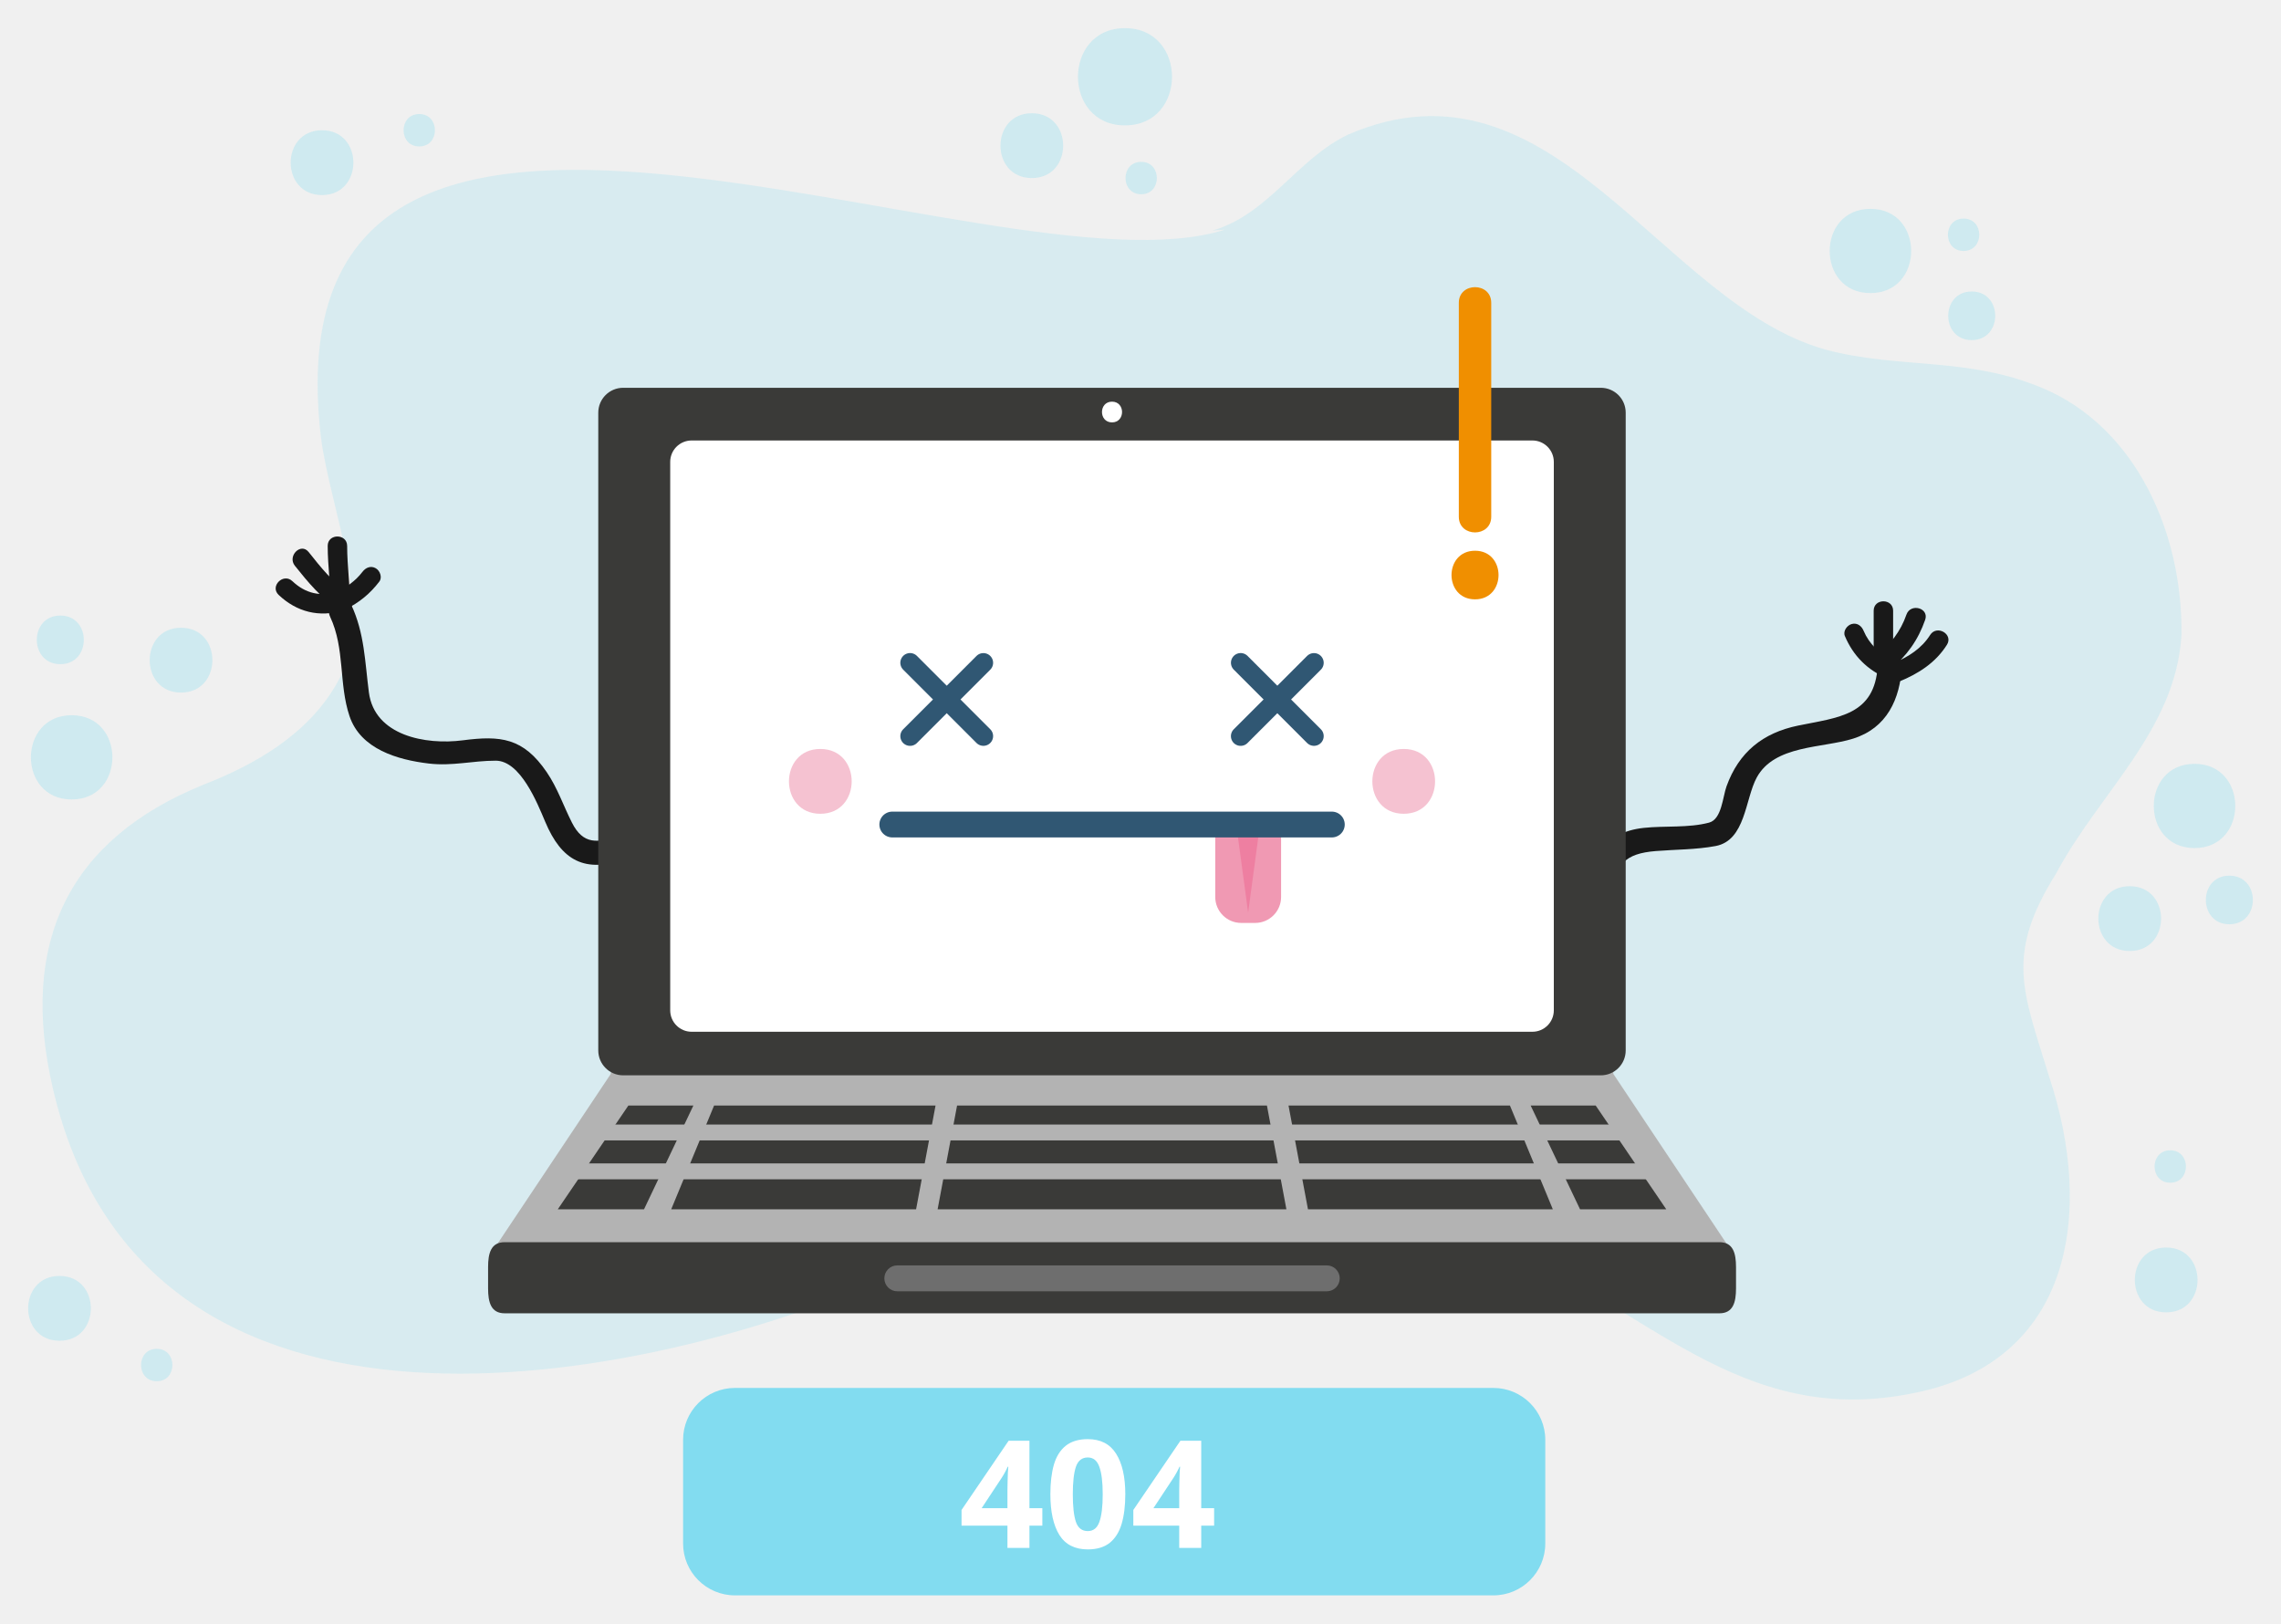
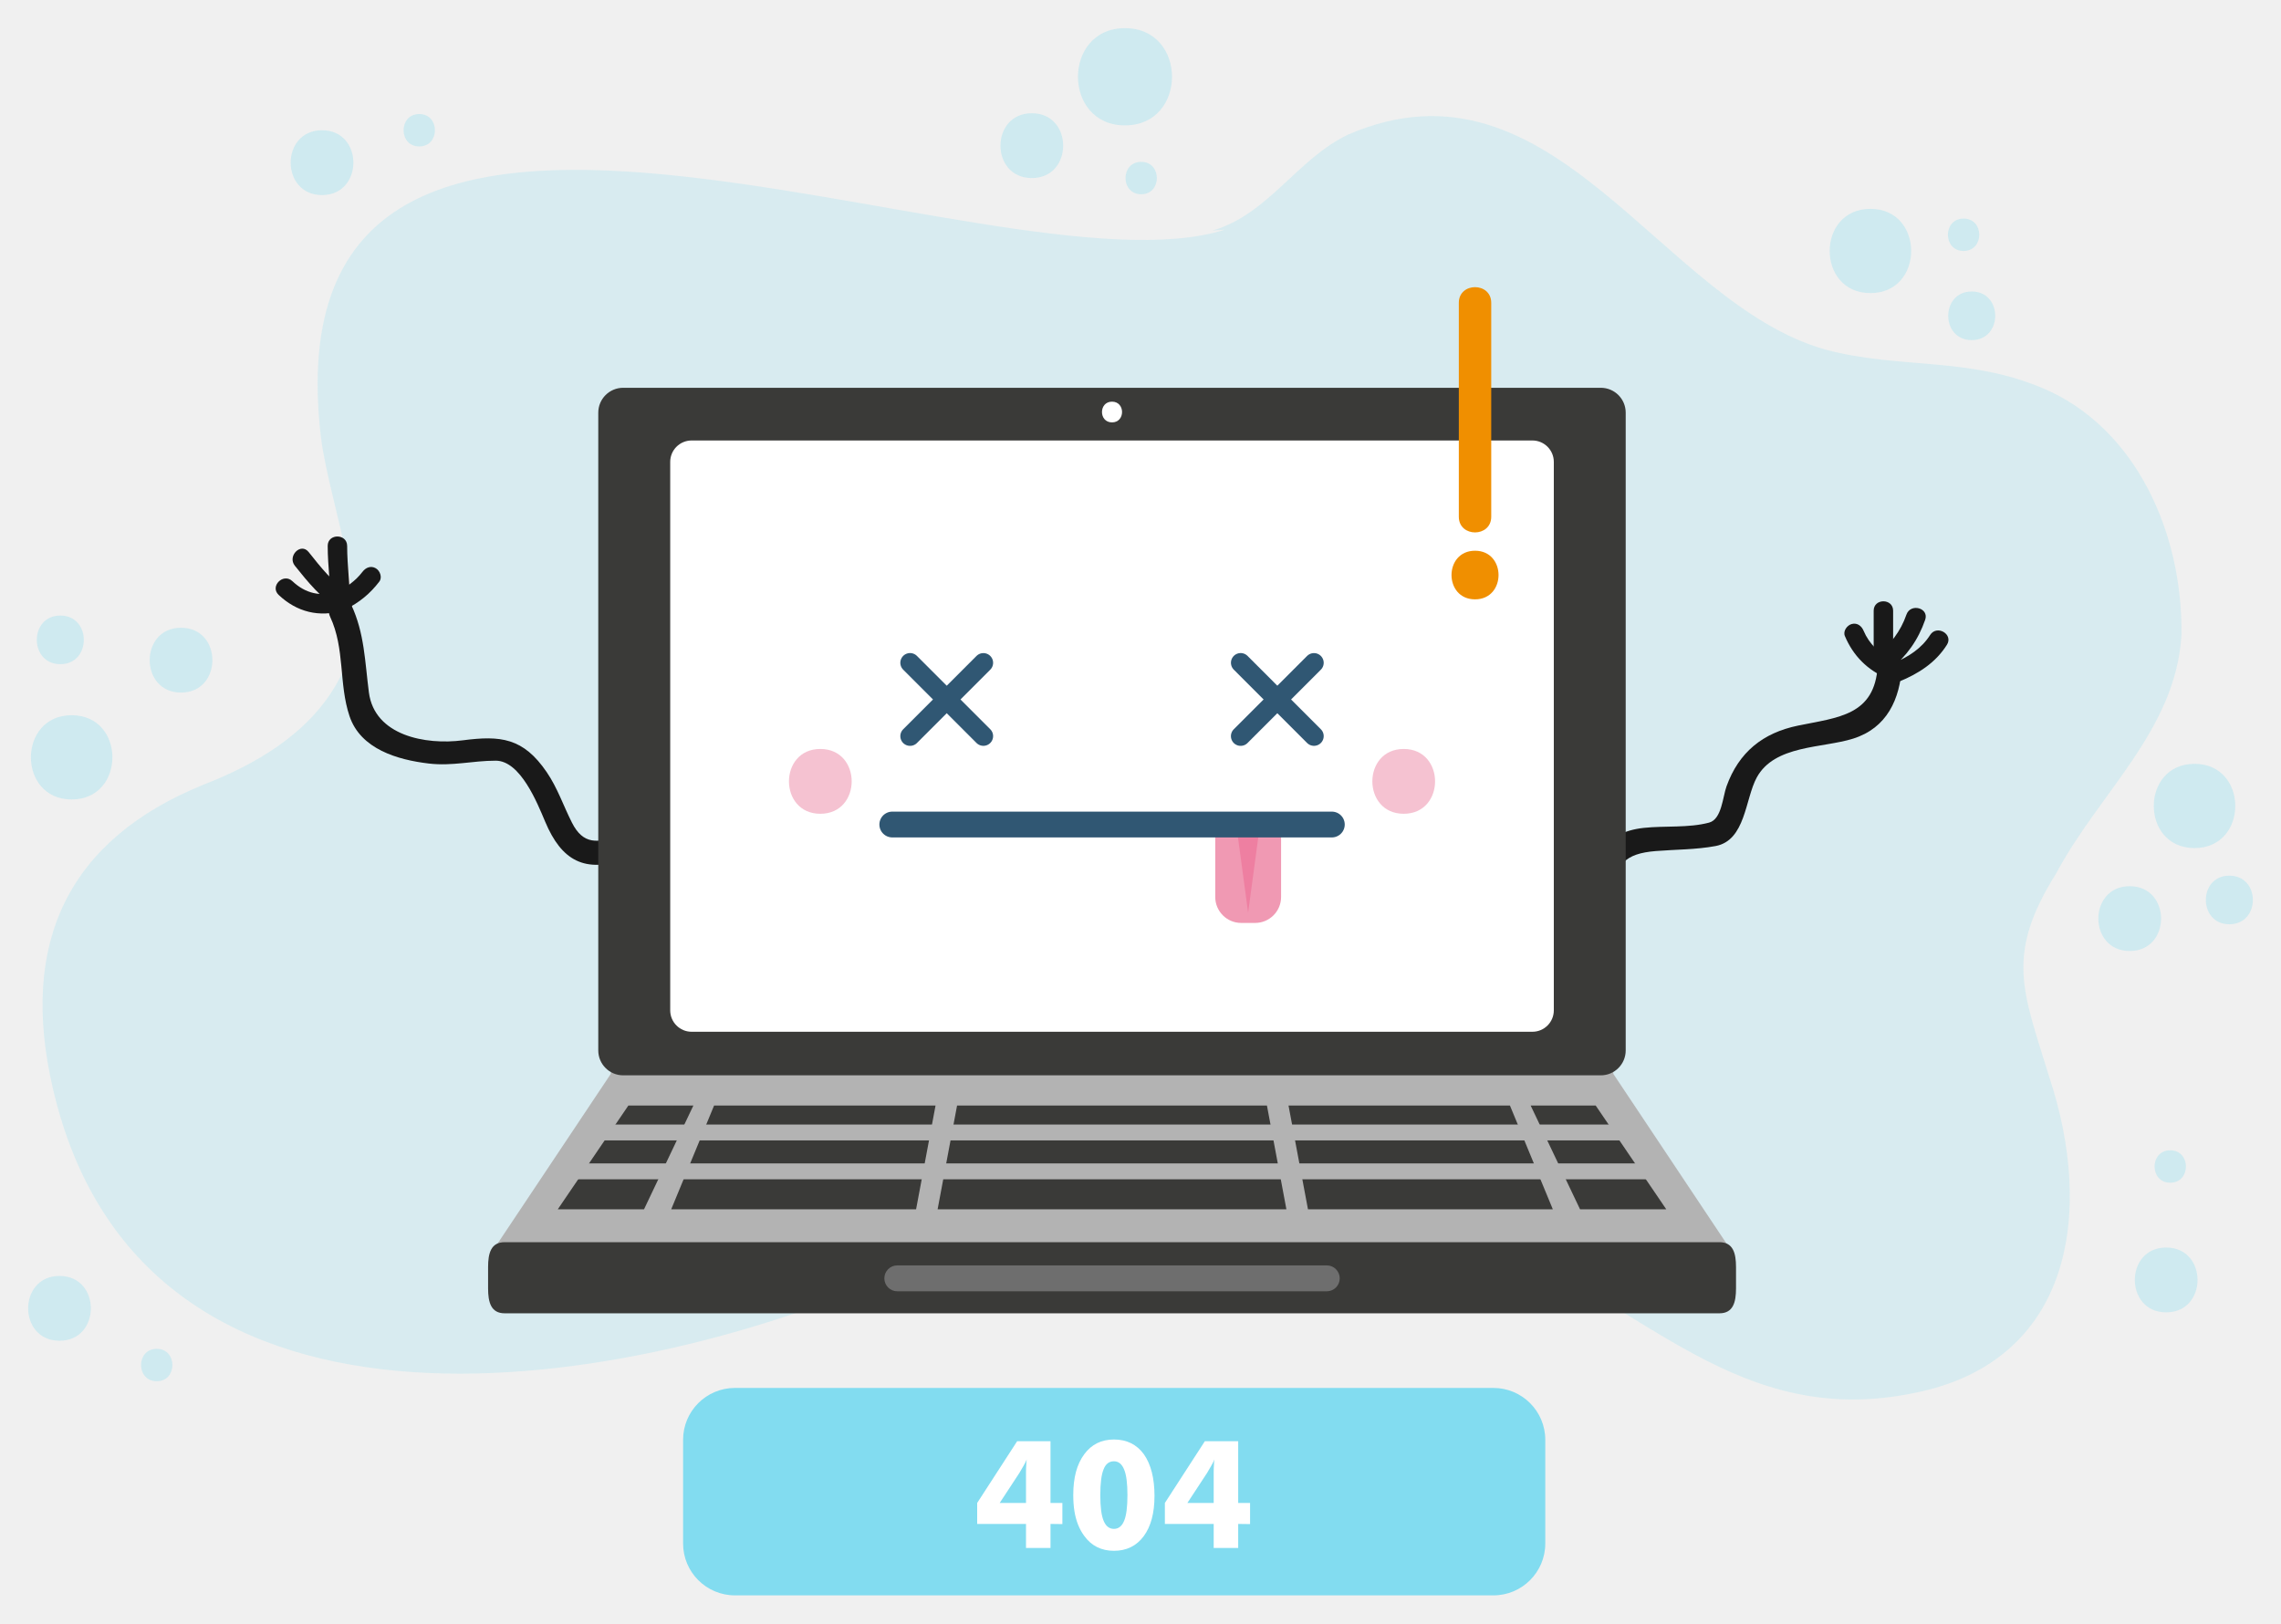
<svg xmlns="http://www.w3.org/2000/svg" xmlns:xlink="http://www.w3.org/1999/xlink" width="243.06pt" height="173.01pt" version="1.2" viewBox="0 0 243.06 173.01">
  <defs>
    <symbol id="e" overflow="visible" />
    <filter id="alpha" x="0" y="0" width="1" height="1">
      <feColorMatrix in="SourceGraphic" values="0 0 0 0 1 0 0 0 0 1 0 0 0 0 1 0 0 0 1 0" />
    </filter>
    <mask id="d">
      <g filter="url(#alpha)">
        <rect width="500" height="500" fill-opacity=".22" />
      </g>
    </mask>
    <clipPath id="k">
      <path d="m0.141 0.578h362.98v217.8h-362.98z" />
    </clipPath>
    <clipPath id="l">
      <rect width="364" height="219" />
    </clipPath>
    <g id="b" clip-path="url(#l)">
      <g clip-path="url(#k)">
        <path d="m200.77 19.855c-39.141 12.496-163.11-49.121-153.41 35.043 1.516 12.516 9.578 30.191 2.769 41.875-4.934 8.75-13.973 13.879-22.707 17.281-22.816 9.273-31.309 26.68-25.531 51.523 15.453 66.945 99.578 51.07 143.74 31.223 31.41-14.773 68.453-17.312 100.98-4.816 25.477 10.176 41.359 31.523 71.266 25.27 26.52-5.324 30.523-30.359 22.777-53.668-4.398-14.422-7.559-20.516 1.168-34.434 7.352-13.824 20.297-24.297 21.293-40.492 0.219-17.543-7.844-35.219-23.441-41.863-12.762-5.434-24.332-3.238-36.957-6.582-28.082-7.891-46.129-51.523-80.969-36.52-8.684 4.102-13.574 13.551-23.039 16.301" fill="#82dcf0" />
      </g>
    </g>
    <mask id="c">
      <g filter="url(#alpha)">
        <rect width="500" height="500" fill-opacity=".3" />
      </g>
    </mask>
    <clipPath id="i">
      <path d="m178 0.656h17v17.344h-17z" />
    </clipPath>
    <clipPath id="h">
      <path d="m370 144h8.234v9h-8.234z" />
    </clipPath>
    <clipPath id="g">
      <path d="m0.699 212h11.301v12h-11.301z" />
    </clipPath>
    <clipPath id="f">
      <path d="m19 224h7v6.281h-7z" />
    </clipPath>
    <clipPath id="j">
      <rect width="379" height="231" />
    </clipPath>
    <g id="a" clip-path="url(#j)">
      <path d="m189.58 28.844c3.547 0 3.547-5.5 0-5.5-3.551 0-3.551 5.5 0 5.5" fill="#82dcf0" />
      <path d="m26.645 113.41c7.094 0 7.094-11 0-11-7.098 0-7.098 11 0 11" fill="#82dcf0" />
      <path d="m357.33 157.27c7.094 0 7.094-11 0-11-7.098 0-7.098 11 0 11" fill="#82dcf0" />
      <path d="m171.02 26.094c7.094 0 7.094-11 0-11-7.098 0-7.098 11 0 11" fill="#82dcf0" />
      <path d="m368.33 139.8c9.219 0 9.219-14.297 0-14.297-9.223 0-9.223 14.297 0 14.297" fill="#82dcf0" />
      <path d="m8.082 131.55c9.219 0 9.219-14.297 0-14.297-9.223 0-9.223 14.297 0 14.297" fill="#82dcf0" />
      <path d="m313.33 45.617c9.219 0 9.219-14.297 0-14.297-9.223 0-9.223 14.297 0 14.297" fill="#82dcf0" />
      <g clip-path="url(#i)">
        <path d="m186.83 17.156c10.641 0 10.641-16.5 0-16.5s-10.641 16.5 0 16.5" fill="#82dcf0" />
      </g>
      <g clip-path="url(#h)">
        <path d="m374.24 152.73c5.32 0 5.32-8.25 0-8.25s-5.32 8.25 0 8.25" fill="#82dcf0" />
      </g>
      <path d="m6.156 108.59c5.32 0 5.32-8.25 0-8.25s-5.32 8.25 0 8.25" fill="#82dcf0" />
      <path d="m330.52 53.594c5.316 0 5.316-8.25 0-8.25-5.32 0-5.32 8.25 0 8.25" fill="#82dcf0" />
      <path d="m329.14 38.469c3.547 0 3.547-5.5 0-5.5-3.551 0-3.551 5.5 0 5.5" fill="#82dcf0" />
      <path d="m50.57 28.98c7.094 0 7.094-11 0-11-7.098 0-7.098 11 0 11" fill="#82dcf0" />
      <path d="m363.52 218.59c7.094 0 7.094-11 0-11-7.098 0-7.098 11 0 11" fill="#82dcf0" />
      <g clip-path="url(#g)">
        <path d="m6.019 223.41c7.094 0 7.094-11 0-11s-7.094 11 0 11" fill="#82dcf0" />
      </g>
      <path d="m67.07 20.73c3.547 0 3.547-5.5 0-5.5-3.551 0-3.551 5.5 0 5.5" fill="#82dcf0" />
      <path d="m364.21 196.59c3.547 0 3.547-5.5 0-5.5-3.551 0-3.551 5.5 0 5.5" fill="#82dcf0" />
      <g clip-path="url(#f)">
        <path d="m22.52 230.28c3.547 0 3.547-5.5 0-5.5-3.551 0-3.551 5.5 0 5.5" fill="#82dcf0" />
      </g>
    </g>
  </defs>
-   <g transform="translate(-62.699 -75.656)">
-     <use transform="matrix(.62793 0 0 .62793 67.144 87.663)" width="100%" height="100%" mask="url(#d)" xlink:href="#b" />
-     <use transform="matrix(.62793 0 0 .62793 65.26 78.245)" width="100%" height="100%" mask="url(#c)" xlink:href="#a" />
-     <g transform="matrix(.62793 0 0 .62793 24.445 29.266)" fill="#191919">
-       <path d="m166.03 215.68c-3.703 1.309-6.152 1.559-8.047-2.188-1.465-2.887-2.438-5.867-4.277-8.566-3.988-5.856-7.852-6.246-14.238-5.414-6.336 0.828-14.984-0.793-15.945-8.121-0.684-5.223-0.727-10.027-3.012-14.914-1.129-2.406-4.684-0.312-3.562 2.082 2.539 5.426 1.43 11.328 3.285 16.852 1.883 5.602 8.156 7.41 13.43 8.039 3.984 0.477 7.477-0.484 11.383-0.48 4.195 4e-3 7.059 7.203 8.391 10.359 2.769 6.59 6.699 8.801 13.691 6.328 2.488-0.879 1.418-4.863-1.098-3.977" />
-       <path d="m122.44 170.91c-1.238 1.617-2.746 2.629-4.543 3.535-1.902 0.957-0.23 3.801 1.664 2.848 2.336-1.176 4.137-2.633 5.727-4.715 0.547-0.719 0.113-1.848-0.59-2.258-0.852-0.496-1.715-0.121-2.258 0.59" />
-       <path d="m116.53 166.52c8e-3 3.488 0.516 6.957 0.551 10.449 0.019 2.129 3.316 2.129 3.297 0-0.031-3.492-0.539-6.961-0.547-10.449-8e-3 -2.129-3.309-2.129-3.301 0" />
-       <path d="m110.96 169.89c2.207 2.758 4.449 5.512 7.484 7.406 1.809 1.129 3.465-1.727 1.664-2.848-2.769-1.73-4.801-4.375-6.816-6.894-1.328-1.66-3.648 0.691-2.332 2.336" />
-       <path d="m108.21 174.84c3.07 2.902 6.898 3.863 10.953 2.625 2.031-0.621 1.164-3.809-0.875-3.184-2.93 0.895-5.504 0.344-7.746-1.773-1.543-1.465-3.883 0.867-2.332 2.332" />
-       <path d="m334.74 225.92c0.148-5.391 1.949-7.188 7.156-7.613 3.379-0.273 6.809-0.23 10.152-0.852 5.106-0.949 5.008-7.992 6.984-11.621 3.016-5.551 11.117-4.961 16.348-6.602 5.758-1.805 7.969-6.684 8.309-12.363 0.16-2.656-3.965-2.641-4.125 0-0.504 8.453-6.703 8.746-13.508 10.145-6 1.234-10.062 4.523-12.148 10.309-0.652 1.809-0.812 5.582-2.953 6.156-3.488 0.934-7.504 0.508-11.094 0.895-6.742 0.73-9.066 5.148-9.246 11.547-0.07 2.664 4.055 2.656 4.125 0" />
-       <path d="m373.99 181.81c1.41 3.359 3.84 5.793 7.203 7.203 0.832 0.348 1.816-0.371 2.031-1.156 0.262-0.949-0.324-1.68-1.152-2.027-2.172-0.91-3.988-2.731-4.898-4.898-0.348-0.828-1.078-1.414-2.031-1.152-0.781 0.215-1.5 1.199-1.152 2.031" />
-       <path d="m378.88 177.52v8.25c0 2.129 3.301 2.129 3.301 0v-8.25c0-2.129-3.301-2.129-3.301 0" />
-       <path d="m384.44 178.18c-1 2.887-2.731 5.055-5.078 6.973-1.648 1.348 0.699 3.664 2.336 2.332 2.797-2.281 4.738-5.012 5.922-8.426 0.699-2.016-2.488-2.875-3.18-0.879" />
-       <path d="m388.46 181.64c-1.438 2.277-3.711 3.734-6.164 4.742-1.941 0.797-1.094 3.988 0.875 3.18 3.289-1.348 6.207-3.195 8.137-6.258 1.141-1.805-1.715-3.457-2.848-1.664" />
-     </g>
-     <path d="m246.99 208.65c0 1.813-13.565 2.34-15.031 2.34h-101.52c-1.464 0-15.033-0.527-15.033-2.34l12.38-18.556c0-1.813 1.19-3.282 2.654-3.282h101.52c1.467 0 2.654 1.469 2.654 3.282z" fill="#b3b3b3" stroke-width=".628" />
-     <g transform="matrix(.62793 0 0 .62793 24.445 29.266)" fill="#3a3a38">
-       <path d="m216.38 279.1h-41.555l7.273-17.602h37.582z" />
-       <path d="m282.88 279.1h41.551l-7.273-17.602h-37.578z" />
-       <path d="m329.05 279.1h14.633l-11.973-17.602h-11.039z" />
-       <path d="m170.21 279.1h-14.633l11.973-17.602h11.035z" />
-       <path d="m279.22 279.1h-59.188l3.301-17.602h52.586z" />
-     </g>
-     <g transform="matrix(.62793 0 0 .62793 24.445 29.266)">
-       <path d="m340.07 267.41h-180.88v-2.691h180.88z" fill="#b3b3b3" />
-       <path d="m342.03 274.01h-184.8v-2.695h184.8z" fill="#b3b3b3" />
-       <path d="m355.52 292.53c0 2.332-0.484 4.223-2.816 4.223h-206.14c-2.336 0-2.816-1.891-2.816-4.223v-3.625c0-2.332 0.48-4.223 2.816-4.223h206.14c2.332 0 2.816 1.891 2.816 4.223z" fill="#3a3a38" />
-       <path d="m288.27 290.82c0 1.215-0.984 2.199-2.199 2.199h-72.875c-1.219 0-2.203-0.984-2.203-2.199 0-1.215 0.984-2.199 2.203-2.199h72.875c1.215 0 2.199 0.984 2.199 2.199" fill="#6e6e6e" />
-       <path d="m336.8 252.14c0 2.332-1.891 4.227-4.227 4.227h-165.9c-2.332 0-4.227-1.895-4.227-4.227v-108.23c0-2.332 1.895-4.223 4.227-4.223h165.9c2.336 0 4.227 1.891 4.227 4.223z" fill="#3a3a38" />
-       <path d="m249.63 145.56c2.269 0 2.269-3.519 0-3.519-2.273 0-2.273 3.519 0 3.519" fill="#fff" />
-       <path d="m324.6 245.34c0 2.008-1.629 3.633-3.633 3.633h-142.68c-2.004 0-3.633-1.625-3.633-3.633v-93.078c0-2.004 1.629-3.633 3.633-3.633h142.68c2.004 0 3.633 1.629 3.633 3.633z" fill="#fff" />
-     </g>
-     <g transform="matrix(.62793 0 0 .62793 24.445 29.266)" fill="none" stroke="#305773" stroke-linecap="round" stroke-linejoin="round" stroke-miterlimit="10" stroke-width="3.3">
-       <path d="m227.8 186.36-12.445 12.445" />
-       <path d="m227.8 198.8-12.445-12.445" />
-       <path d="m283.9 186.36-12.445 12.445" />
-       <path d="m283.9 198.8-12.441-12.445" />
-     </g>
-     <path d="m199.21 163.53v7.712c0 1.526-1.236 2.764-2.762 2.764h-1.491c-1.526 0-2.762-1.239-2.762-2.764v-7.712" fill="#f099b3" stroke-width=".628" />
-     <path d="m196.91 163.93-1.212 8.98-1.212-8.98z" fill="#ee7fa1" stroke-width=".628" />
-     <path d="m157.78 163.52h46.837" fill="none" stroke="#305773" stroke-linecap="round" stroke-linejoin="round" stroke-miterlimit="10" stroke-width="2.75" />
-     <g transform="matrix(.62793 0 0 .62793 24.445 29.266)">
-       <path d="m200.13 211.98c7.094 0 7.094-11 0-11-7.098 0-7.098 11 0 11" fill="#f5c2d1" />
-       <path d="m299.13 211.98c7.094 0 7.094-11 0-11-7.098 0-7.098 11 0 11" fill="#f5c2d1" />
-       <path d="m308.48 125.27v36.301c0 3.547 5.5 3.547 5.5 0v-36.301c0-3.547-5.5-3.547-5.5 0" fill="#f08f00" />
-       <path d="m311.23 175.59c5.32 0 5.32-8.25 0-8.25s-5.32 8.25 0 8.25" fill="#f08f00" />
-       <path d="m323.15 335.82c0 4.859-3.941 8.801-8.805 8.801h-128.7c-4.863 0-8.805-3.941-8.805-8.801v-17.602c0-4.859 3.941-8.801 8.805-8.801h128.7c4.863 0 8.805 3.941 8.805 8.801z" fill="#82dcf0" />
-     </g>
-     <use transform="matrix(.62793 0 0 .62793 24.445 29.266)" x="228.923" y="342.074" width="100%" height="100%" fill="#ffffff" xlink:href="#e" />
-     <text x="164.896" y="240.613" fill="#ffffff" font-family="Futura" font-size="16px" font-weight="bold" stroke-width=".75" style="line-height:1.25" xml:space="preserve">
-       <tspan x="164.896" y="240.613" fill="#ffffff" font-family="Futura" font-weight="bold" stroke-width=".75" style="font-variant-caps:normal;font-variant-east-asian:normal;font-variant-ligatures:normal;font-variant-numeric:normal">404</tspan>
-     </text>
+   <use transform="matrix(.62793 0 0 .62793 4.445 12.007)" width="100%" height="100%" mask="url(#d)" xlink:href="#b" />
+   <use transform="matrix(.62793 0 0 .62793 2.561 2.589)" width="100%" height="100%" mask="url(#c)" xlink:href="#a" />
+   <g transform="matrix(.62793 0 0 .62793 -38.254 -46.39)" fill="#191919">
+     <path d="m166.03 215.68c-3.703 1.309-6.152 1.559-8.047-2.188-1.465-2.887-2.438-5.867-4.277-8.566-3.988-5.856-7.852-6.246-14.238-5.414-6.336 0.828-14.984-0.793-15.945-8.121-0.684-5.223-0.727-10.027-3.012-14.914-1.129-2.406-4.684-0.312-3.562 2.082 2.539 5.426 1.43 11.328 3.285 16.852 1.883 5.602 8.156 7.41 13.43 8.039 3.984 0.477 7.477-0.484 11.383-0.48 4.195 4e-3 7.059 7.203 8.391 10.359 2.769 6.59 6.699 8.801 13.691 6.328 2.488-0.879 1.418-4.863-1.098-3.977" />
+     <path d="m122.44 170.91c-1.238 1.617-2.746 2.629-4.543 3.535-1.902 0.957-0.23 3.801 1.664 2.848 2.336-1.176 4.137-2.633 5.727-4.715 0.547-0.719 0.113-1.848-0.59-2.258-0.852-0.496-1.715-0.121-2.258 0.59" />
+     <path d="m116.53 166.52c8e-3 3.488 0.516 6.957 0.551 10.449 0.019 2.129 3.316 2.129 3.297 0-0.031-3.492-0.539-6.961-0.547-10.449-8e-3 -2.129-3.309-2.129-3.301 0" />
+     <path d="m110.96 169.89c2.207 2.758 4.449 5.512 7.484 7.406 1.809 1.129 3.465-1.727 1.664-2.848-2.769-1.73-4.801-4.375-6.816-6.894-1.328-1.66-3.648 0.691-2.332 2.336" />
+     <path d="m108.21 174.84c3.07 2.902 6.898 3.863 10.953 2.625 2.031-0.621 1.164-3.809-0.875-3.184-2.93 0.895-5.504 0.344-7.746-1.773-1.543-1.465-3.883 0.867-2.332 2.332" />
+     <path d="m334.74 225.92c0.148-5.391 1.949-7.188 7.156-7.613 3.379-0.273 6.809-0.23 10.152-0.852 5.106-0.949 5.008-7.992 6.984-11.621 3.016-5.551 11.117-4.961 16.348-6.602 5.758-1.805 7.969-6.684 8.309-12.363 0.16-2.656-3.965-2.641-4.125 0-0.504 8.453-6.703 8.746-13.508 10.145-6 1.234-10.062 4.523-12.148 10.309-0.652 1.809-0.812 5.582-2.953 6.156-3.488 0.934-7.504 0.508-11.094 0.895-6.742 0.73-9.066 5.148-9.246 11.547-0.07 2.664 4.055 2.656 4.125 0" />
+     <path d="m373.99 181.81c1.41 3.359 3.84 5.793 7.203 7.203 0.832 0.348 1.816-0.371 2.031-1.156 0.262-0.949-0.324-1.68-1.152-2.027-2.172-0.91-3.988-2.731-4.898-4.898-0.348-0.828-1.078-1.414-2.031-1.152-0.781 0.215-1.5 1.199-1.152 2.031" />
+     <path d="m378.88 177.52v8.25c0 2.129 3.301 2.129 3.301 0v-8.25c0-2.129-3.301-2.129-3.301 0" />
+     <path d="m384.44 178.18c-1 2.887-2.731 5.055-5.078 6.973-1.648 1.348 0.699 3.664 2.336 2.332 2.797-2.281 4.738-5.012 5.922-8.426 0.699-2.016-2.488-2.875-3.18-0.879" />
+     <path d="m388.46 181.64c-1.438 2.277-3.711 3.734-6.164 4.742-1.941 0.797-1.094 3.988 0.875 3.18 3.289-1.348 6.207-3.195 8.137-6.258 1.141-1.805-1.715-3.457-2.848-1.664" />
+   </g>
+   <path d="m184.29 132.99c0 1.813-13.565 2.34-15.031 2.34h-101.52c-1.464 0-15.033-0.527-15.033-2.34l12.38-18.556c0-1.813 1.19-3.282 2.654-3.282h101.52c1.467 0 2.654 1.469 2.654 3.282z" fill="#b3b3b3" stroke-width=".628" />
+   <g transform="matrix(.62793 0 0 .62793 -38.254 -46.39)" fill="#3a3a38">
+     <path d="m216.38 279.1h-41.555l7.273-17.602h37.582z" />
+     <path d="m282.88 279.1h41.551l-7.273-17.602h-37.578z" />
+     <path d="m329.05 279.1h14.633l-11.973-17.602h-11.039z" />
+     <path d="m170.21 279.1h-14.633l11.973-17.602h11.035z" />
+     <path d="m279.22 279.1h-59.188l3.301-17.602h52.586z" />
+   </g>
+   <g transform="matrix(.62793 0 0 .62793 -38.254 -46.39)">
+     <path d="m340.07 267.41h-180.88v-2.691h180.88z" fill="#b3b3b3" />
+     <path d="m342.03 274.01h-184.8v-2.695h184.8z" fill="#b3b3b3" />
+     <path d="m355.52 292.53c0 2.332-0.484 4.223-2.816 4.223h-206.14c-2.336 0-2.816-1.891-2.816-4.223v-3.625c0-2.332 0.48-4.223 2.816-4.223h206.14c2.332 0 2.816 1.891 2.816 4.223z" fill="#3a3a38" />
+     <path d="m288.27 290.82c0 1.215-0.984 2.199-2.199 2.199h-72.875c-1.219 0-2.203-0.984-2.203-2.199 0-1.215 0.984-2.199 2.203-2.199h72.875c1.215 0 2.199 0.984 2.199 2.199" fill="#6e6e6e" />
+     <path d="m336.8 252.14c0 2.332-1.891 4.227-4.227 4.227h-165.9c-2.332 0-4.227-1.895-4.227-4.227v-108.23c0-2.332 1.895-4.223 4.227-4.223h165.9c2.336 0 4.227 1.891 4.227 4.223z" fill="#3a3a38" />
+     <path d="m249.63 145.56c2.269 0 2.269-3.519 0-3.519-2.273 0-2.273 3.519 0 3.519" fill="#fff" />
+     <path d="m324.6 245.34c0 2.008-1.629 3.633-3.633 3.633h-142.68c-2.004 0-3.633-1.625-3.633-3.633v-93.078c0-2.004 1.629-3.633 3.633-3.633h142.68c2.004 0 3.633 1.629 3.633 3.633z" fill="#fff" />
+   </g>
+   <g transform="matrix(.62793 0 0 .62793 -38.254 -46.39)" fill="none" stroke="#305773" stroke-linecap="round" stroke-linejoin="round" stroke-miterlimit="10" stroke-width="3.3">
+     <path d="m227.8 186.36-12.445 12.445" />
+     <path d="m227.8 198.8-12.445-12.445" />
+     <path d="m283.9 186.36-12.445 12.445" />
+     <path d="m283.9 198.8-12.441-12.445" />
+   </g>
+   <path d="m136.51 87.874v7.712c0 1.526-1.236 2.764-2.762 2.764h-1.491c-1.526 0-2.762-1.239-2.762-2.764v-7.712" fill="#f099b3" stroke-width=".628" />
+   <path d="m134.21 88.274-1.212 8.98-1.212-8.98z" fill="#ee7fa1" stroke-width=".628" />
+   <path d="m95.081 87.864h46.837" fill="none" stroke="#305773" stroke-linecap="round" stroke-linejoin="round" stroke-miterlimit="10" stroke-width="2.75" />
+   <g transform="matrix(.62793 0 0 .62793 -38.254 -46.39)">
+     <path d="m200.13 211.98c7.094 0 7.094-11 0-11-7.098 0-7.098 11 0 11" fill="#f5c2d1" />
+     <path d="m299.13 211.98c7.094 0 7.094-11 0-11-7.098 0-7.098 11 0 11" fill="#f5c2d1" />
+     <path d="m308.48 125.27v36.301c0 3.547 5.5 3.547 5.5 0v-36.301c0-3.547-5.5-3.547-5.5 0" fill="#f08f00" />
+     <path d="m311.23 175.59c5.32 0 5.32-8.25 0-8.25s-5.32 8.25 0 8.25" fill="#f08f00" />
+     <path d="m323.15 335.82c0 4.859-3.941 8.801-8.805 8.801h-128.7c-4.863 0-8.805-3.941-8.805-8.801v-17.602c0-4.859 3.941-8.801 8.805-8.801h128.7c4.863 0 8.805 3.941 8.805 8.801z" fill="#82dcf0" />
+   </g>
+   <use transform="matrix(.62793 0 0 .62793 -38.254 -46.39)" x="228.923" y="342.074" width="100%" height="100%" fill="#ffffff" xlink:href="#e" />
+   <g transform="translate(1.5)" fill="#fff" stroke-width=".75" aria-label="404">
+     <path d="m107.83 160.16v-3.328q0-0.367 0.031-0.789 0-0.312 0.047-0.523-0.156 0.367-0.336 0.672-0.055 0.102-0.445 0.766l-2.102 3.203zm0 4.797v-2.562h-5.203v-2.234l4.258-6.578h3.555v6.578h1.266v2.25l-1.266-0.016v2.562z" style="font-variant-caps:normal;font-variant-east-asian:normal;font-variant-ligatures:normal;font-variant-numeric:normal" />
+     <path d="m121.52 159.43q0 2.711-1.148 4.273-1.156 1.555-3.172 1.555-2.016 0-3.164-1.586-0.375-0.5-0.648-1.172-0.273-0.68-0.398-1.461t-0.125-1.719q0-1.391 0.289-2.477 0.297-1.086 0.883-1.875 1.156-1.57 3.164-1.57 2.039 0 3.188 1.57 1.133 1.617 1.133 4.461zm-5.773-0.109q0 1.906 0.352 2.734 0.352 0.867 1.102 0.867 0.734 0 1.086-0.867 0.352-0.828 0.352-2.734 0-1.883-0.352-2.719-0.352-0.883-1.086-0.883-0.773 0-1.102 0.852-0.352 0.836-0.352 2.75z" style="font-variant-caps:normal;font-variant-east-asian:normal;font-variant-ligatures:normal;font-variant-numeric:normal" />
+     <path d="m127.83 160.16v-3.328q0-0.367 0.031-0.789 0-0.312 0.047-0.523-0.156 0.367-0.336 0.672-0.055 0.102-0.445 0.766l-2.102 3.203zm0 4.797v-2.562h-5.203v-2.234l4.258-6.578h3.555v6.578h1.266v2.25l-1.266-0.016v2.562z" style="font-variant-caps:normal;font-variant-east-asian:normal;font-variant-ligatures:normal;font-variant-numeric:normal" />
  </g>
</svg>
